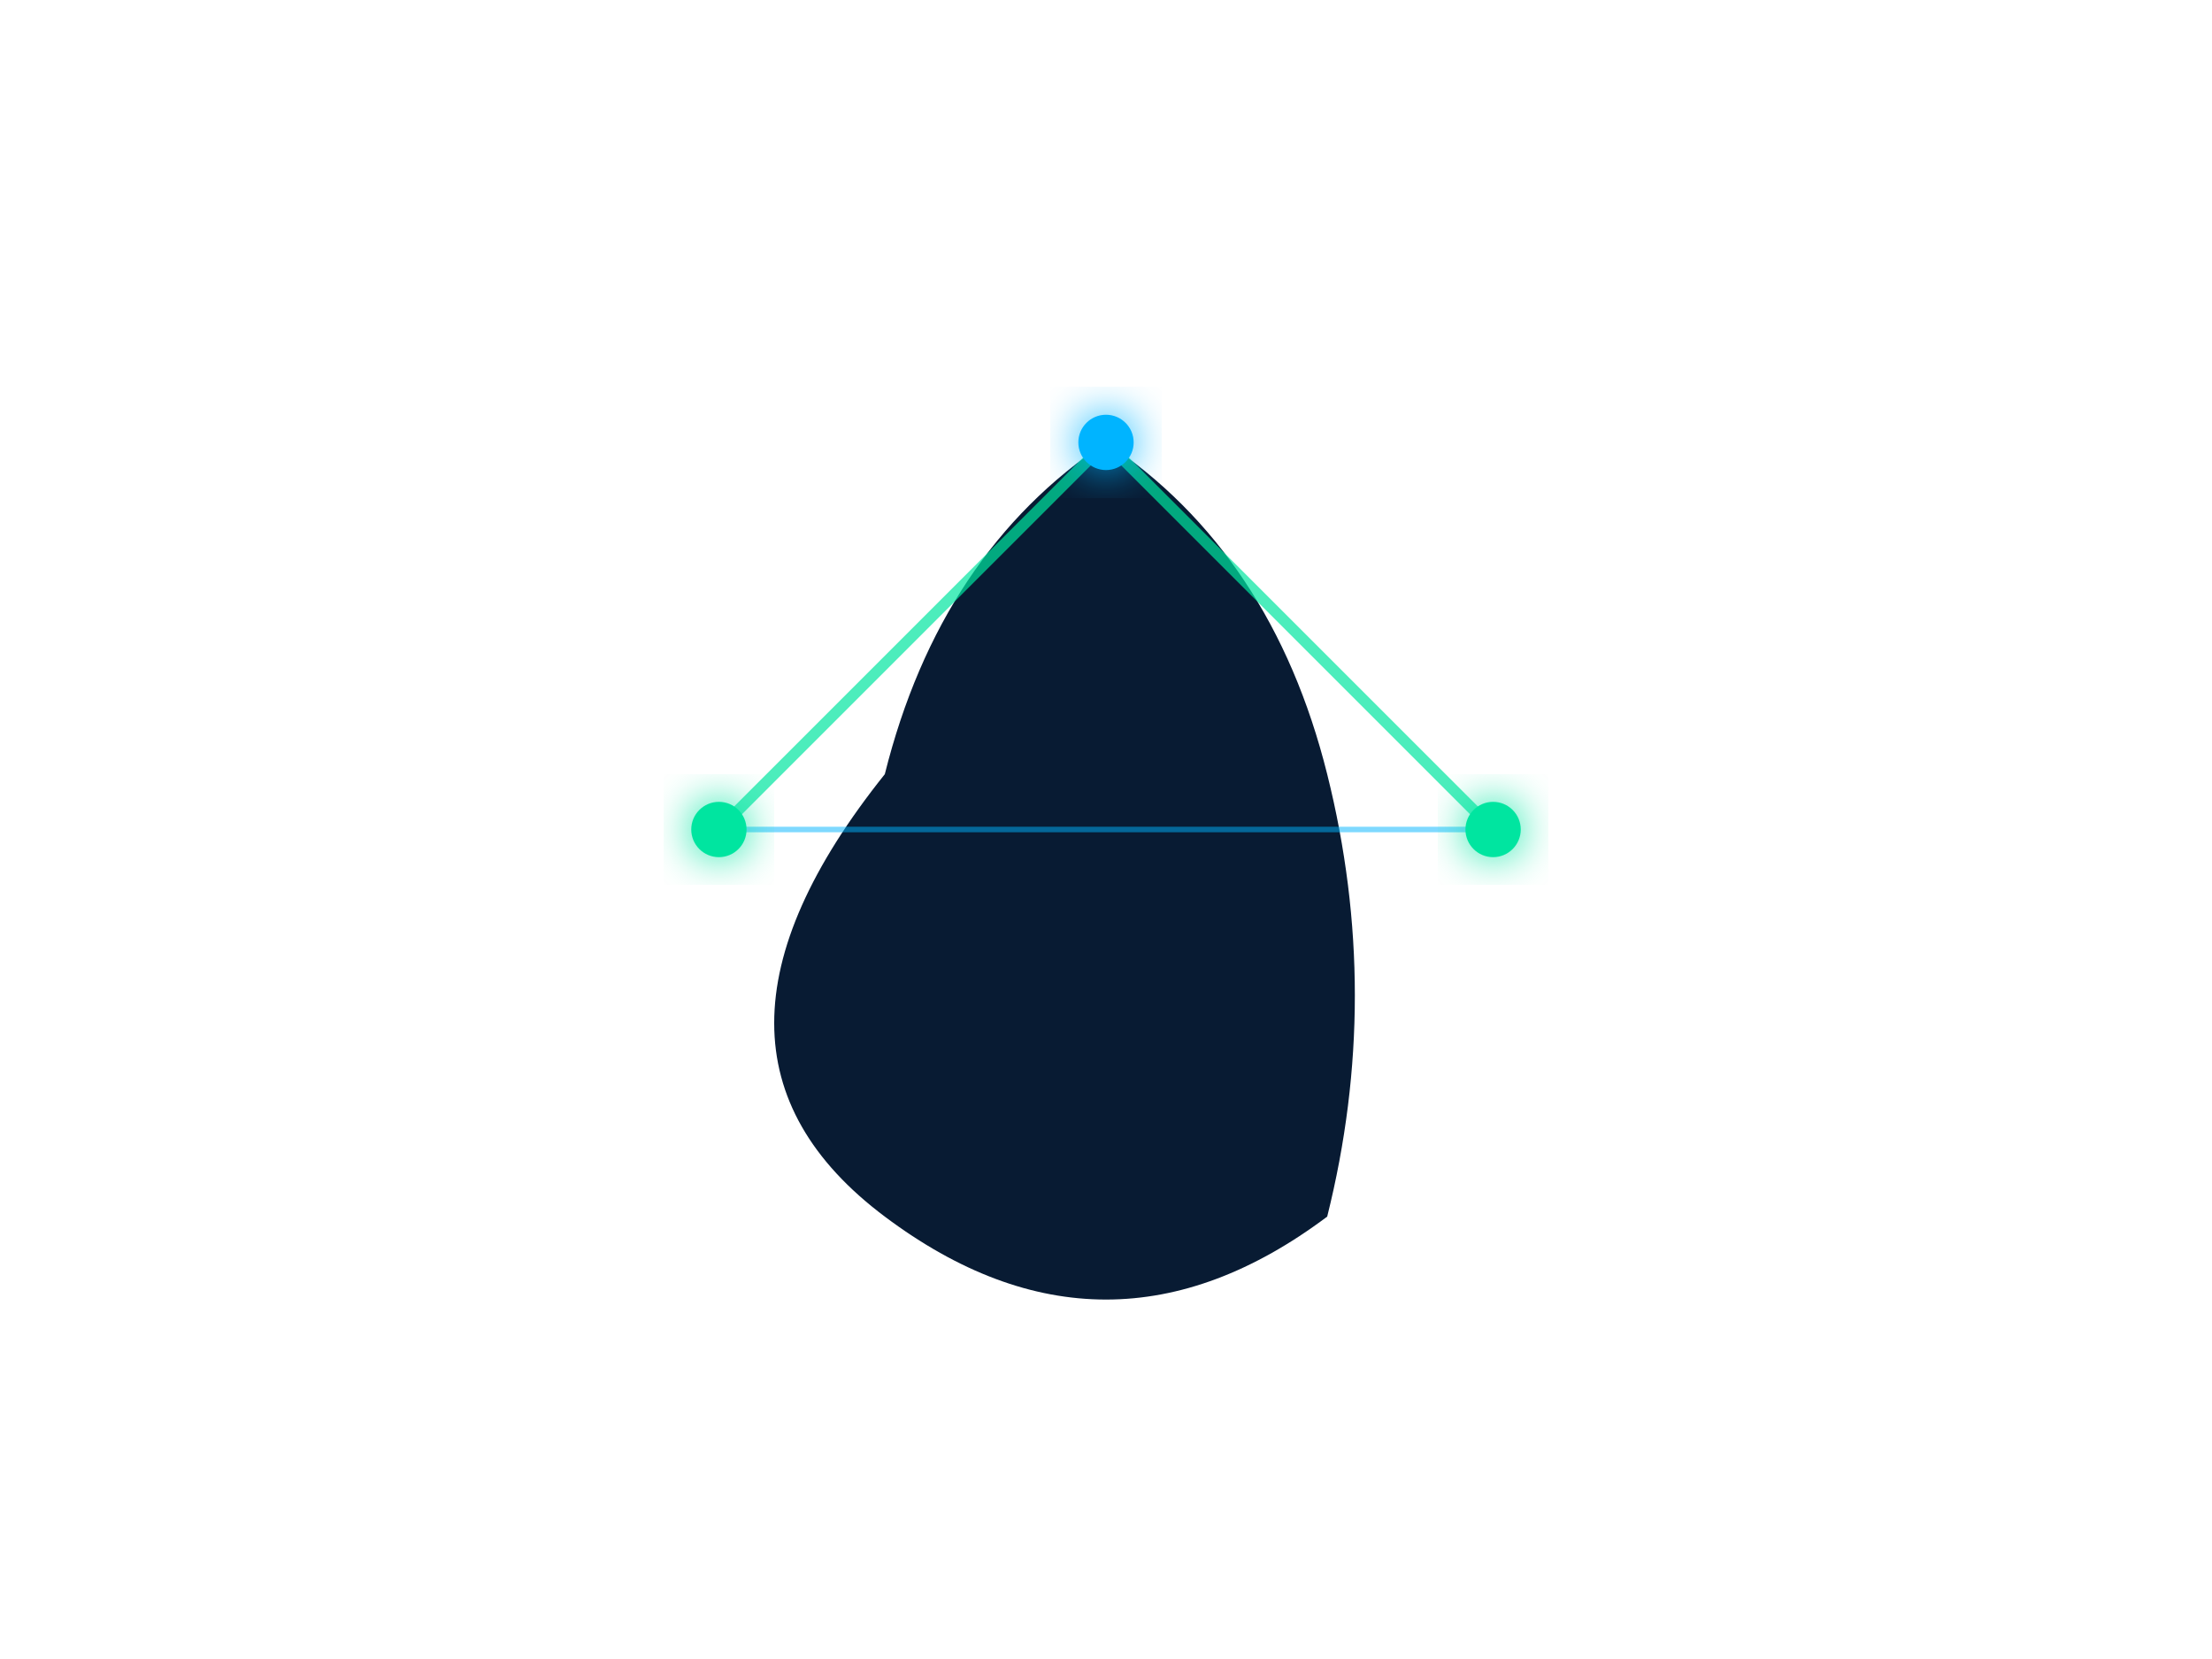
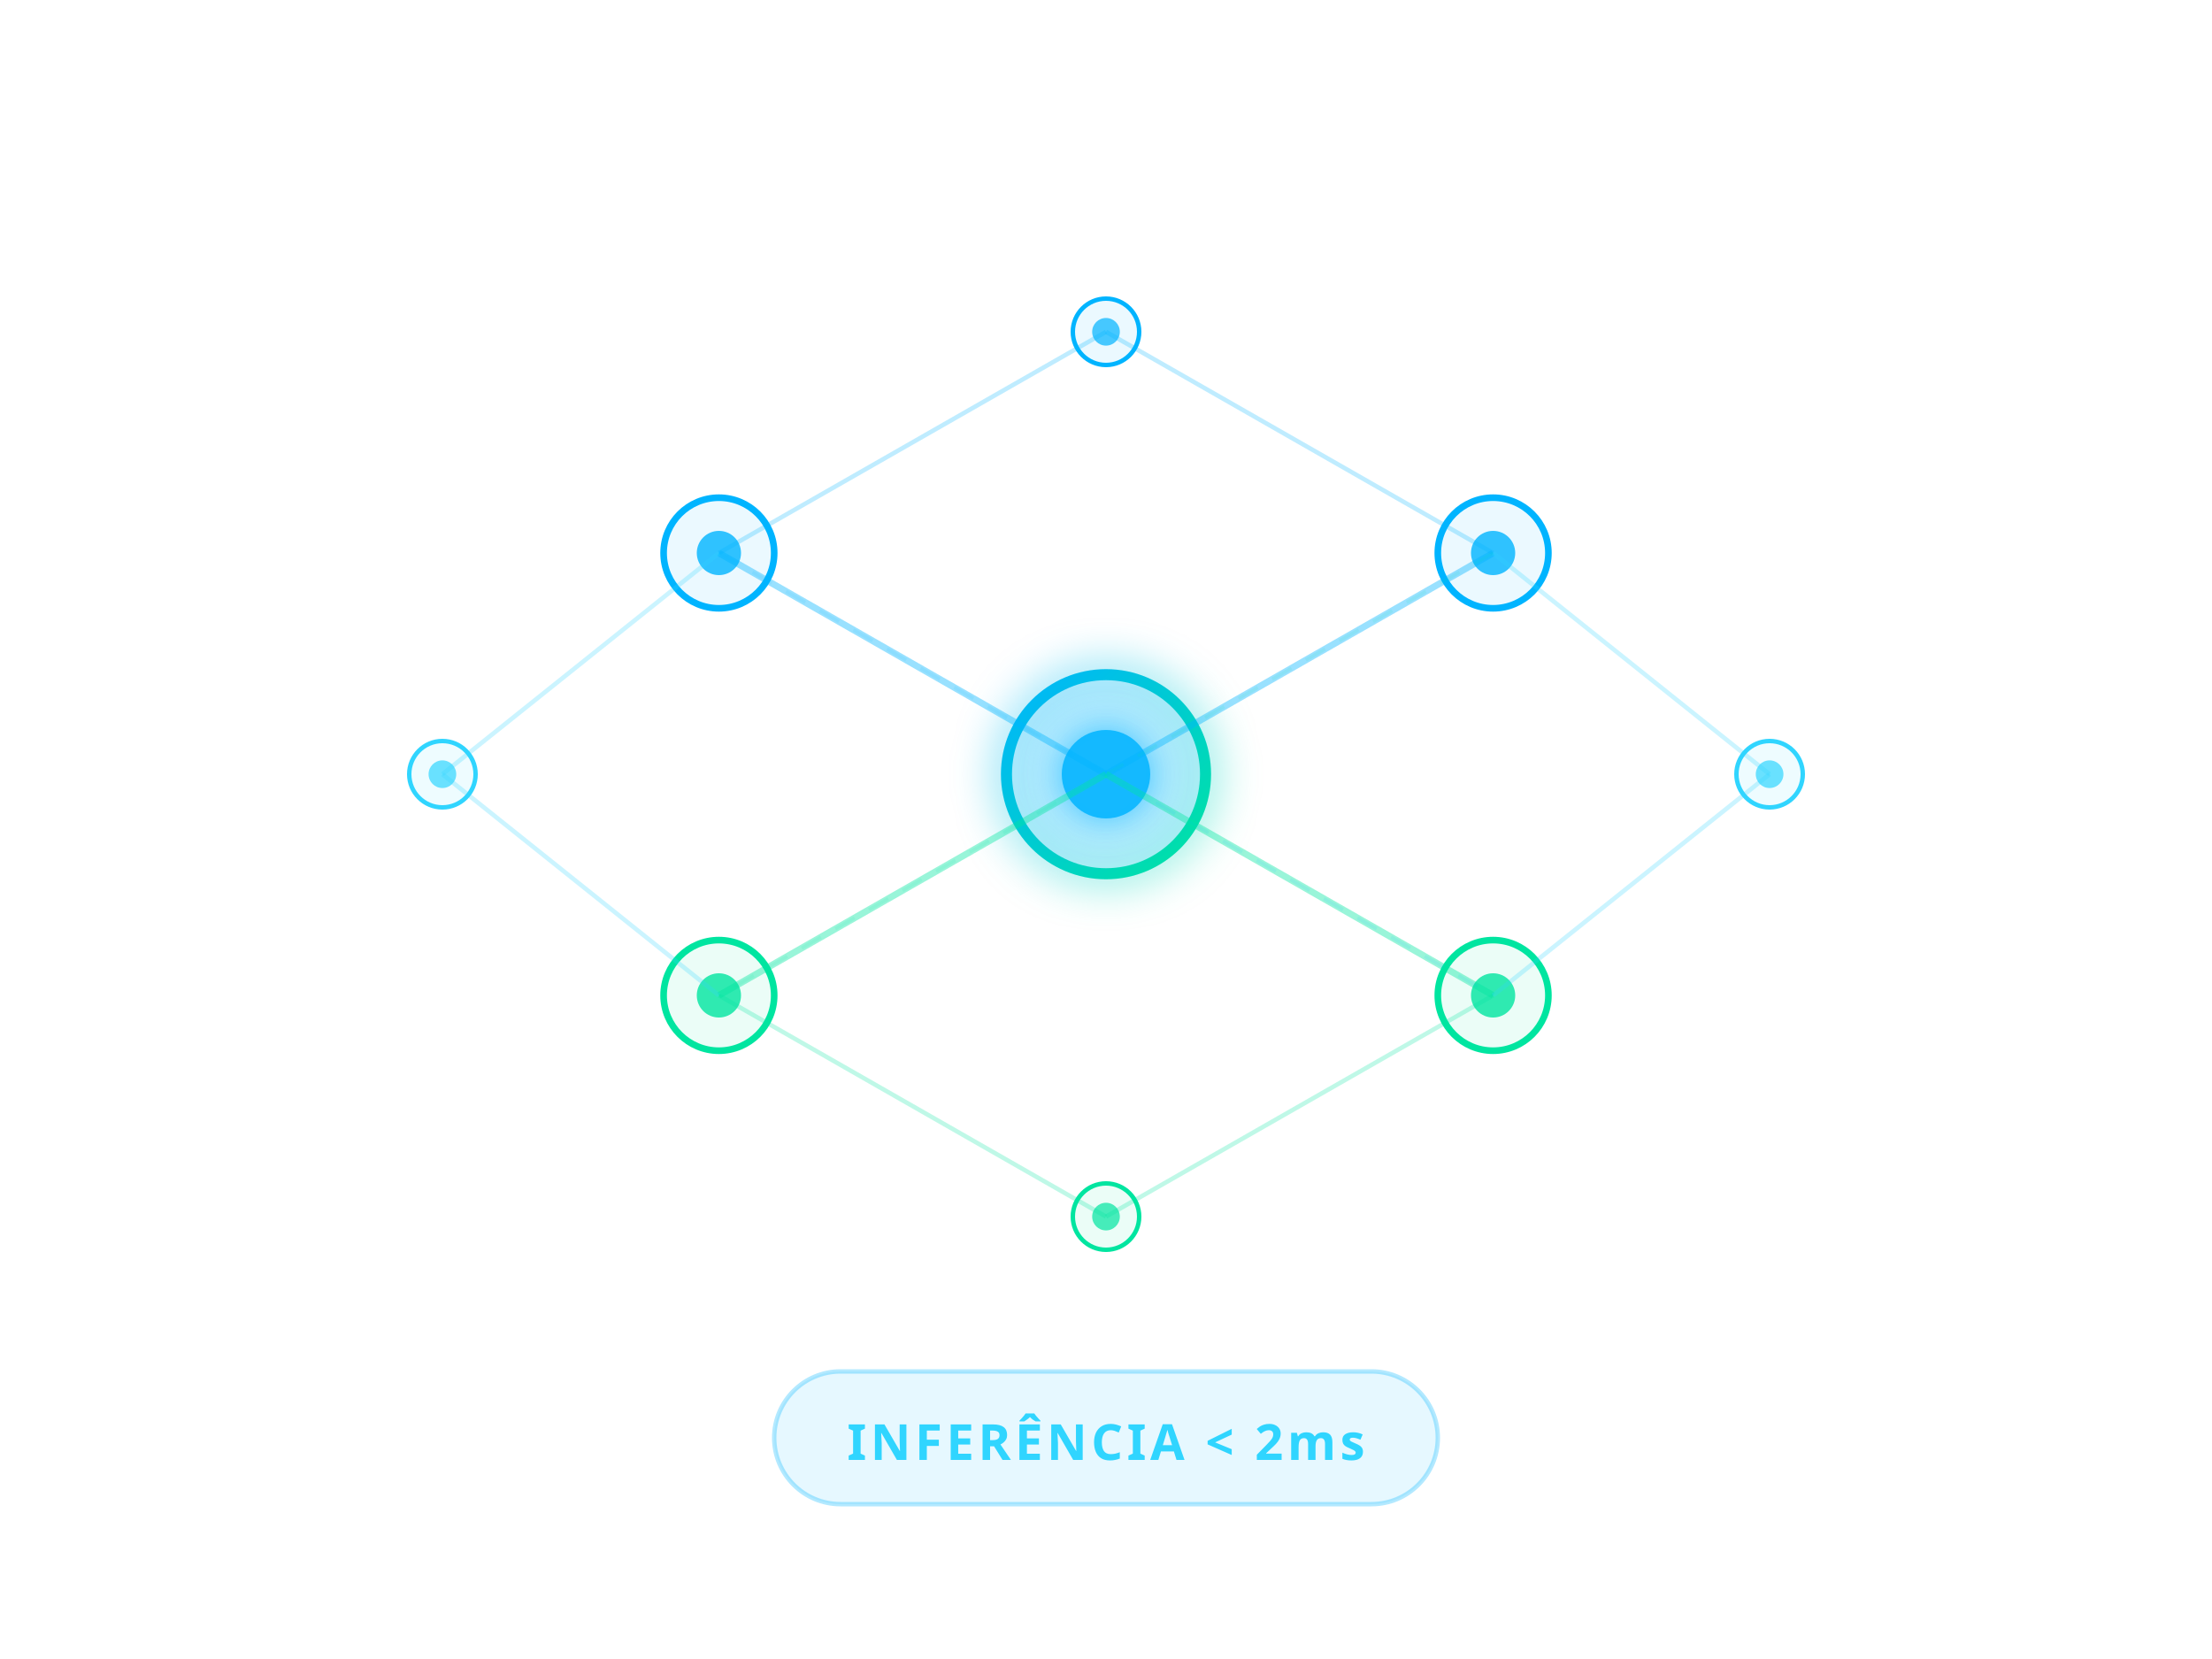
<svg xmlns="http://www.w3.org/2000/svg" viewBox="0 0 400 300">
  <defs>
-     <linearGradient id="grad" x1="0%" y1="0%" x2="0%" y2="100%">
+     <linearGradient id="nGrad" x1="0%" y1="0%" x2="100%" y2="100%">
      <stop offset="0%" stop-color="#00B4FF" />
-       <stop offset="100%" stop-color="#30D5FF" />
+       <stop offset="100%" stop-color="#00E5A0" />
    </linearGradient>
    <filter id="glow" x="-50%" y="-50%" width="200%" height="200%">
-       <feGaussianBlur stdDeviation="4" result="coloredBlur" />
+       <feGaussianBlur stdDeviation="4" result="blur" />
      <feMerge>
-         <feMergeNode in="coloredBlur" />
+         <feMergeNode in="blur" />
        <feMergeNode in="SourceGraphic" />
      </feMerge>
    </filter>
  </defs>
-   <path d="M200 80 q30 20 40 60 t0 80 q-40 30 -80 0 t0 -80 q10 -40 40 -60" fill="#081B33" />
-   <line x1="200" y1="80" x2="130" y2="150" stroke="#00E5A0" stroke-width="2" opacity="0.7" />
-   <line x1="200" y1="80" x2="270" y2="150" stroke="#00E5A0" stroke-width="2" opacity="0.7" />
-   <line x1="130" y1="150" x2="270" y2="150" stroke="#00B4FF" stroke-width="1" opacity="0.5" />
-   <circle cx="130" cy="150" r="5" fill="#00E5A0" filter="url(#glow)" />
-   <circle cx="270" cy="150" r="5" fill="#00E5A0" filter="url(#glow)" />
-   <circle cx="200" cy="80" r="5" fill="#00B4FF" filter="url(#glow)" />
+   <circle cx="200" cy="140" r="18" fill="rgba(0,180,255,0.12)" stroke="url(#nGrad)" stroke-width="2" filter="url(#glow)" />
+   <circle cx="200" cy="140" r="8" fill="#00B4FF" filter="url(#glow)" opacity="0.9" />
+   <circle cx="130" cy="100" r="10" fill="rgba(0,180,255,0.08)" stroke="#00B4FF" stroke-width="1.2" />
+   <circle cx="130" cy="100" r="4" fill="#00B4FF" opacity="0.8" />
+   <circle cx="270" cy="100" r="10" fill="rgba(0,180,255,0.08)" stroke="#00B4FF" stroke-width="1.2" />
+   <circle cx="270" cy="100" r="4" fill="#00B4FF" opacity="0.8" />
+   <circle cx="130" cy="180" r="10" fill="rgba(0,229,160,0.08)" stroke="#00E5A0" stroke-width="1.2" />
+   <circle cx="130" cy="180" r="4" fill="#00E5A0" opacity="0.8" />
+   <circle cx="270" cy="180" r="10" fill="rgba(0,229,160,0.08)" stroke="#00E5A0" stroke-width="1.2" />
+   <circle cx="270" cy="180" r="4" fill="#00E5A0" opacity="0.8" />
+   <circle cx="80" cy="140" r="6" fill="rgba(48,213,255,0.08)" stroke="#30D5FF" stroke-width="0.8" />
+   <circle cx="80" cy="140" r="2.5" fill="#30D5FF" opacity="0.7" />
+   <circle cx="320" cy="140" r="6" fill="rgba(48,213,255,0.08)" stroke="#30D5FF" stroke-width="0.8" />
+   <circle cx="320" cy="140" r="2.5" fill="#30D5FF" opacity="0.7" />
+   <circle cx="200" cy="60" r="6" fill="rgba(0,180,255,0.08)" stroke="#00B4FF" stroke-width="0.8" />
+   <circle cx="200" cy="60" r="2.5" fill="#00B4FF" opacity="0.7" />
+   <circle cx="200" cy="220" r="6" fill="rgba(0,229,160,0.08)" stroke="#00E5A0" stroke-width="0.8" />
+   <circle cx="200" cy="220" r="2.5" fill="#00E5A0" opacity="0.7" />
+   <line x1="200" y1="140" x2="130" y2="100" stroke="#00B4FF" stroke-width="1.2" opacity="0.4" />
+   <line x1="200" y1="140" x2="270" y2="100" stroke="#00B4FF" stroke-width="1.2" opacity="0.4" />
+   <line x1="200" y1="140" x2="130" y2="180" stroke="#00E5A0" stroke-width="1.2" opacity="0.4" />
+   <line x1="200" y1="140" x2="270" y2="180" stroke="#00E5A0" stroke-width="1.2" opacity="0.4" />
+   <line x1="130" y1="100" x2="80" y2="140" stroke="#30D5FF" stroke-width="0.8" opacity="0.25" />
+   <line x1="270" y1="100" x2="320" y2="140" stroke="#30D5FF" stroke-width="0.8" opacity="0.25" />
+   <line x1="130" y1="100" x2="200" y2="60" stroke="#00B4FF" stroke-width="0.8" opacity="0.25" />
+   <line x1="270" y1="100" x2="200" y2="60" stroke="#00B4FF" stroke-width="0.8" opacity="0.25" />
+   <line x1="130" y1="180" x2="200" y2="220" stroke="#00E5A0" stroke-width="0.8" opacity="0.25" />
+   <line x1="270" y1="180" x2="200" y2="220" stroke="#00E5A0" stroke-width="0.8" opacity="0.25" />
+   <line x1="130" y1="180" x2="80" y2="140" stroke="#30D5FF" stroke-width="0.8" opacity="0.25" />
+   <line x1="270" y1="180" x2="320" y2="140" stroke="#30D5FF" stroke-width="0.8" opacity="0.25" />
+   <line x1="130" y1="100" x2="270" y2="180" stroke="rgba(0,180,255,0.1)" stroke-width="0.6" stroke-dasharray="4 3" />
+   <line x1="270" y1="100" x2="130" y2="180" stroke="rgba(0,229,160,0.1)" stroke-width="0.6" stroke-dasharray="4 3" />
+   <rect x="140" y="248" width="120" height="24" rx="12" fill="rgba(0,180,255,0.1)" stroke="rgba(0,180,255,0.3)" stroke-width="0.8" />
+   <text x="200" y="264" text-anchor="middle" font-family="'Exo 2', sans-serif" font-size="9" fill="#30D5FF" letter-spacing="0.08em" font-weight="600">INFERÊNCIA &lt; 2ms</text>
</svg>
